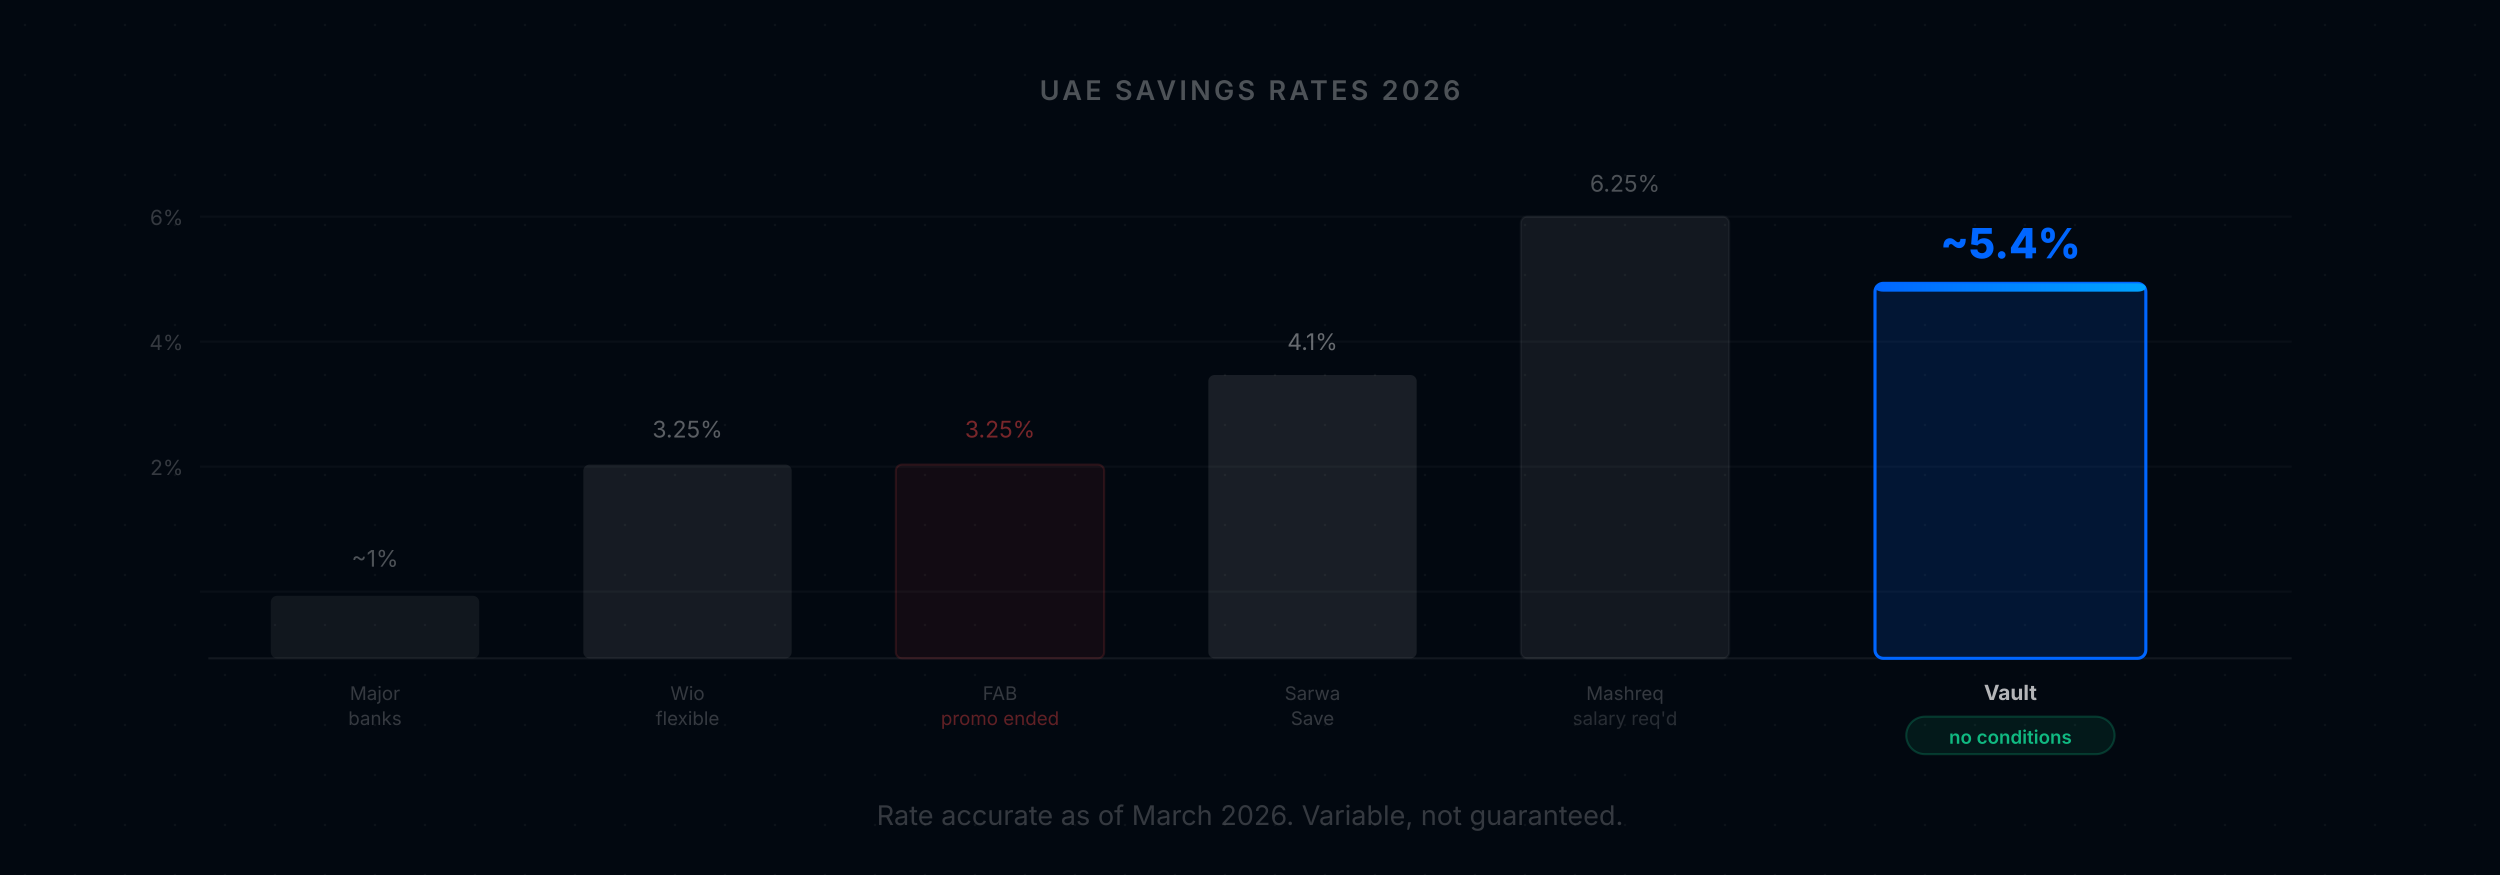
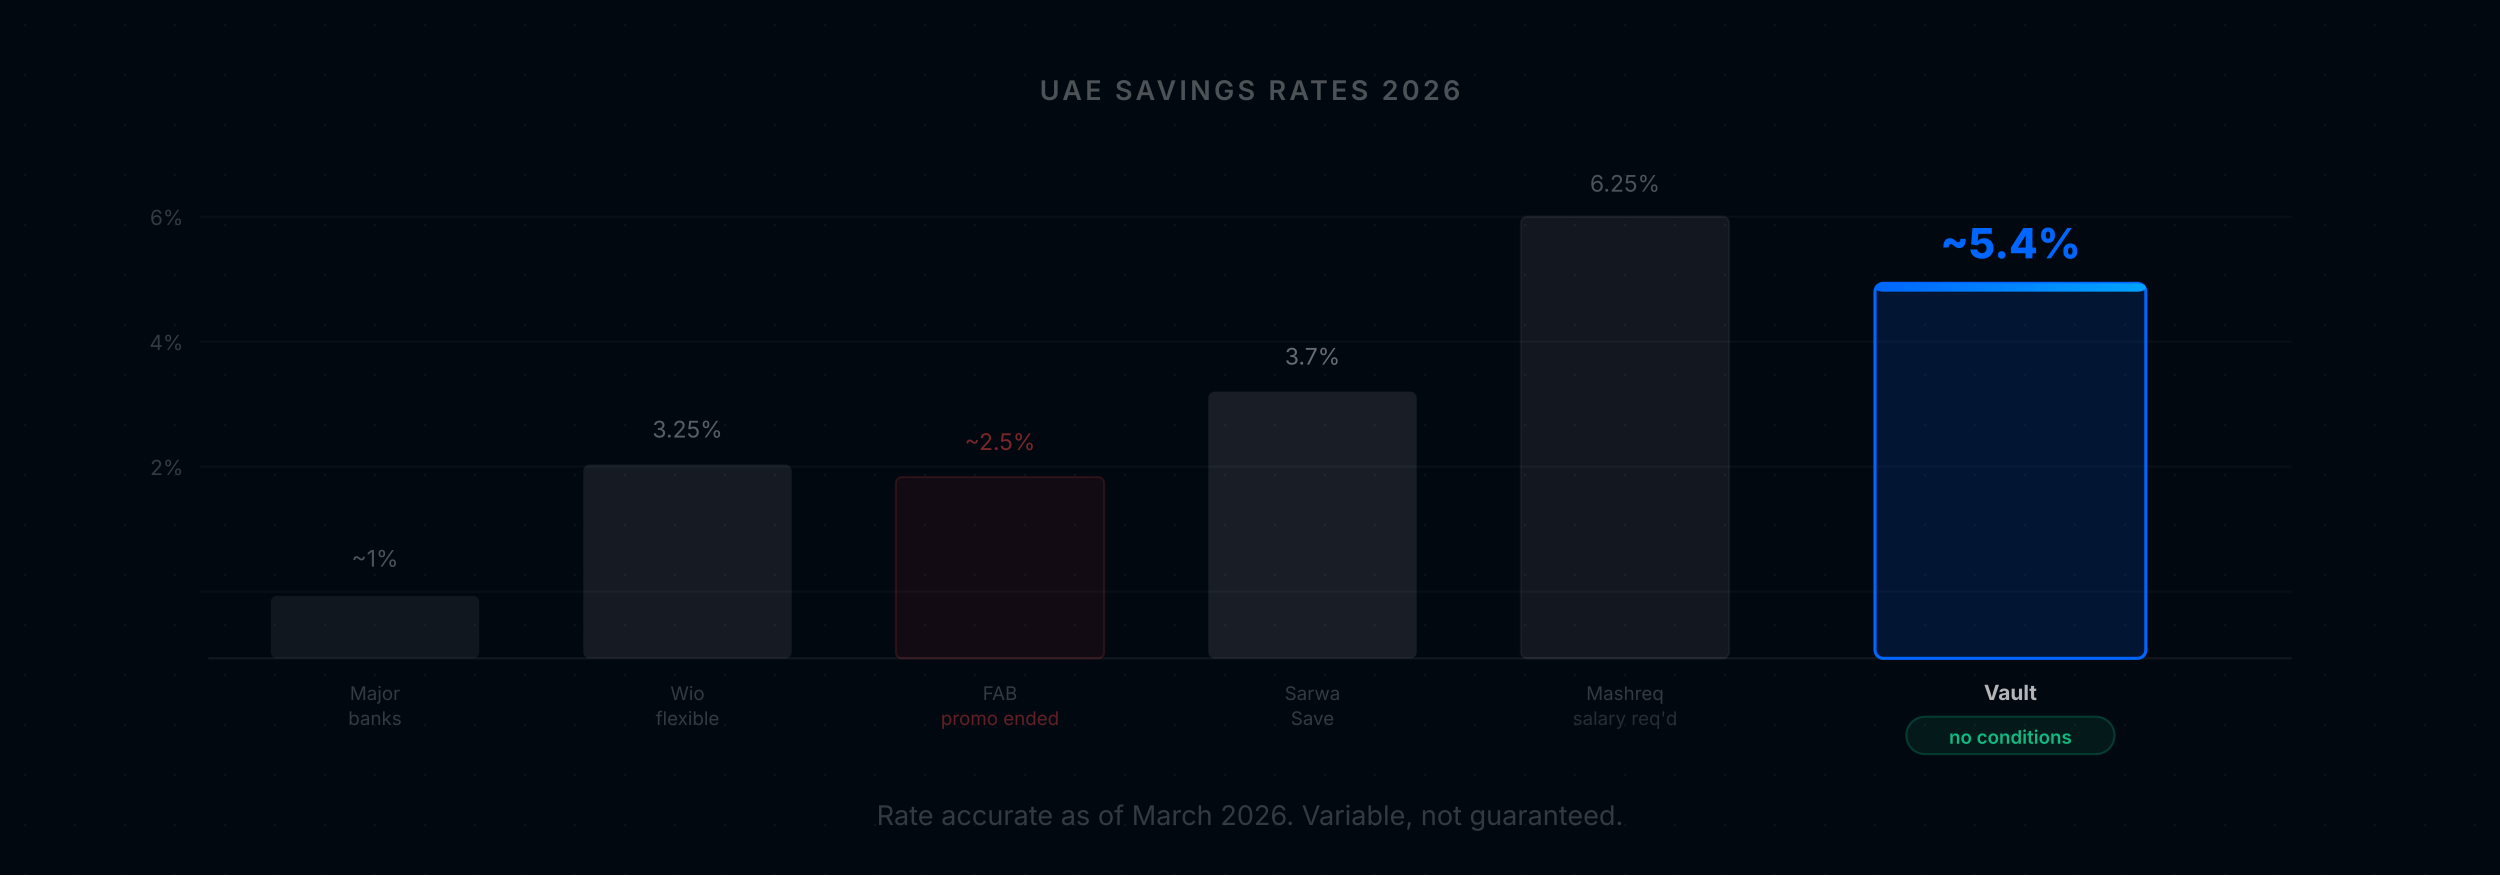
<svg xmlns="http://www.w3.org/2000/svg" width="1200" height="420">
  <defs>
    <pattern id="dots" width="24" height="24" patternUnits="userSpaceOnUse">
      <circle cx="12" cy="12" r="0.6" fill="rgba(255,255,255,0.04)" />
    </pattern>
    <linearGradient id="blueGrad" x1="0" y1="0" x2="1" y2="0">
      <stop offset="0%" stop-color="#0066FF" />
      <stop offset="100%" stop-color="#00A3FF" />
    </linearGradient>
    <linearGradient id="barBlue" x1="0" y1="1" x2="0" y2="0">
      <stop offset="0%" stop-color="rgba(0,102,255,0.5)" />
      <stop offset="100%" stop-color="#0066FF" />
    </linearGradient>
  </defs>
  <rect width="1200" height="420" fill="#020810" />
  <rect width="1200" height="420" fill="url(#dots)" />
  <text x="600" y="48" text-anchor="middle" font-family="Inter, system-ui, sans-serif" font-size="13" font-weight="600" letter-spacing="0.12em" fill="rgba(255,255,255,0.3)">UAE SAVINGS RATES 2026</text>
  <line x1="100" y1="316" x2="1100" y2="316" stroke="rgba(255,255,255,0.07)" stroke-width="1" />
  <text x="88" y="108" text-anchor="end" font-family="Inter, system-ui, sans-serif" font-size="10" fill="rgba(255,255,255,0.2)">6%</text>
  <text x="88" y="168" text-anchor="end" font-family="Inter, system-ui, sans-serif" font-size="10" fill="rgba(255,255,255,0.2)">4%</text>
  <text x="88" y="228" text-anchor="end" font-family="Inter, system-ui, sans-serif" font-size="10" fill="rgba(255,255,255,0.2)">2%</text>
  <line x1="96" y1="104" x2="1100" y2="104" stroke="rgba(255,255,255,0.03)" stroke-width="1" />
  <line x1="96" y1="164" x2="1100" y2="164" stroke="rgba(255,255,255,0.03)" stroke-width="1" />
  <line x1="96" y1="224" x2="1100" y2="224" stroke="rgba(255,255,255,0.03)" stroke-width="1" />
  <line x1="96" y1="284" x2="1100" y2="284" stroke="rgba(255,255,255,0.03)" stroke-width="1" />
  <rect x="130" y="286" width="100" height="30" rx="3" fill="rgba(255,255,255,0.06)" />
  <text x="180" y="272" text-anchor="middle" font-family="Inter, system-ui, sans-serif" font-size="11" fill="rgba(255,255,255,0.3)">~1%</text>
  <text x="180" y="336" text-anchor="middle" font-family="Inter, system-ui, sans-serif" font-size="9" fill="rgba(255,255,255,0.2)">Major</text>
  <text x="180" y="348" text-anchor="middle" font-family="Inter, system-ui, sans-serif" font-size="9" fill="rgba(255,255,255,0.2)">banks</text>
  <rect x="280" y="223" width="100" height="93" rx="3" fill="rgba(255,255,255,0.08)" />
  <text x="330" y="210" text-anchor="middle" font-family="Inter, system-ui, sans-serif" font-size="11" fill="rgba(255,255,255,0.35)">3.25%</text>
  <text x="330" y="336" text-anchor="middle" font-family="Inter, system-ui, sans-serif" font-size="9" fill="rgba(255,255,255,0.2)">Wio</text>
  <text x="330" y="348" text-anchor="middle" font-family="Inter, system-ui, sans-serif" font-size="9" fill="rgba(255,255,255,0.2)">flexible</text>
-   <rect x="430" y="223" width="100" height="93" rx="3" fill="rgba(239,68,68,0.07)" stroke="rgba(239,68,68,0.15)" stroke-width="1" />
-   <text x="480" y="210" text-anchor="middle" font-family="Inter, system-ui, sans-serif" font-size="11" fill="rgba(239,68,68,0.5)">3.25%</text>
+   <rect x="430" y="229" width="100" height="87" rx="3" fill="rgba(239,68,68,0.07)" stroke="rgba(239,68,68,0.15)" stroke-width="1" />
+   <text x="480" y="216" text-anchor="middle" font-family="Inter, system-ui, sans-serif" font-size="11" fill="rgba(239,68,68,0.5)">~2.5%</text>
  <text x="480" y="336" text-anchor="middle" font-family="Inter, system-ui, sans-serif" font-size="9" fill="rgba(255,255,255,0.2)">FAB</text>
  <text x="480" y="348" text-anchor="middle" font-family="Inter, system-ui, sans-serif" font-size="9" fill="rgba(239,68,68,0.4)">promo ended</text>
-   <rect x="580" y="180" width="100" height="136" rx="3" fill="rgba(255,255,255,0.09)" />
-   <text x="630" y="168" text-anchor="middle" font-family="Inter, system-ui, sans-serif" font-size="11" fill="rgba(255,255,255,0.4)">4.1%</text>
+   <rect x="580" y="188" width="100" height="128" rx="3" fill="rgba(255,255,255,0.09)" />
+   <text x="630" y="175" text-anchor="middle" font-family="Inter, system-ui, sans-serif" font-size="11" fill="rgba(255,255,255,0.4)">3.7%</text>
  <text x="630" y="336" text-anchor="middle" font-family="Inter, system-ui, sans-serif" font-size="9" fill="rgba(255,255,255,0.2)">Sarwa</text>
  <text x="630" y="348" text-anchor="middle" font-family="Inter, system-ui, sans-serif" font-size="9" fill="rgba(255,255,255,0.2)">Save</text>
  <rect x="730" y="104" width="100" height="212" rx="3" fill="rgba(255,255,255,0.07)" stroke="rgba(255,255,255,0.05)" stroke-width="1" />
  <text x="780" y="92" text-anchor="middle" font-family="Inter, system-ui, sans-serif" font-size="11" fill="rgba(255,255,255,0.3)">6.25%</text>
  <text x="780" y="336" text-anchor="middle" font-family="Inter, system-ui, sans-serif" font-size="9" fill="rgba(255,255,255,0.2)">Mashreq</text>
  <text x="780" y="348" text-anchor="middle" font-family="Inter, system-ui, sans-serif" font-size="9" fill="rgba(255,255,255,0.15)">salary req'd</text>
  <rect x="900" y="136" width="130" height="180" rx="4" fill="rgba(0,102,255,0.15)" stroke="#0066FF" stroke-width="1.5" />
  <rect x="900" y="136" width="130" height="4" rx="4" fill="url(#blueGrad)" />
  <text x="965" y="124" text-anchor="middle" font-family="Inter, system-ui, sans-serif" font-size="20" font-weight="800" fill="#0066FF">~5.4%</text>
  <text x="965" y="336" text-anchor="middle" font-family="Inter, system-ui, sans-serif" font-size="10" font-weight="700" fill="rgba(255,255,255,0.7)">Vault</text>
  <rect x="915" y="344" width="100" height="18" rx="9" fill="rgba(16,185,129,0.1)" stroke="rgba(16,185,129,0.25)" stroke-width="1" />
  <text x="965" y="357" text-anchor="middle" font-family="Inter, system-ui, sans-serif" font-size="9" font-weight="600" fill="#10B981">no conditions</text>
  <text x="600" y="396" text-anchor="middle" font-family="Inter, system-ui, sans-serif" font-size="13" fill="rgba(255,255,255,0.2)">Rate accurate as of March 2026. Variable, not guaranteed.</text>
</svg>
